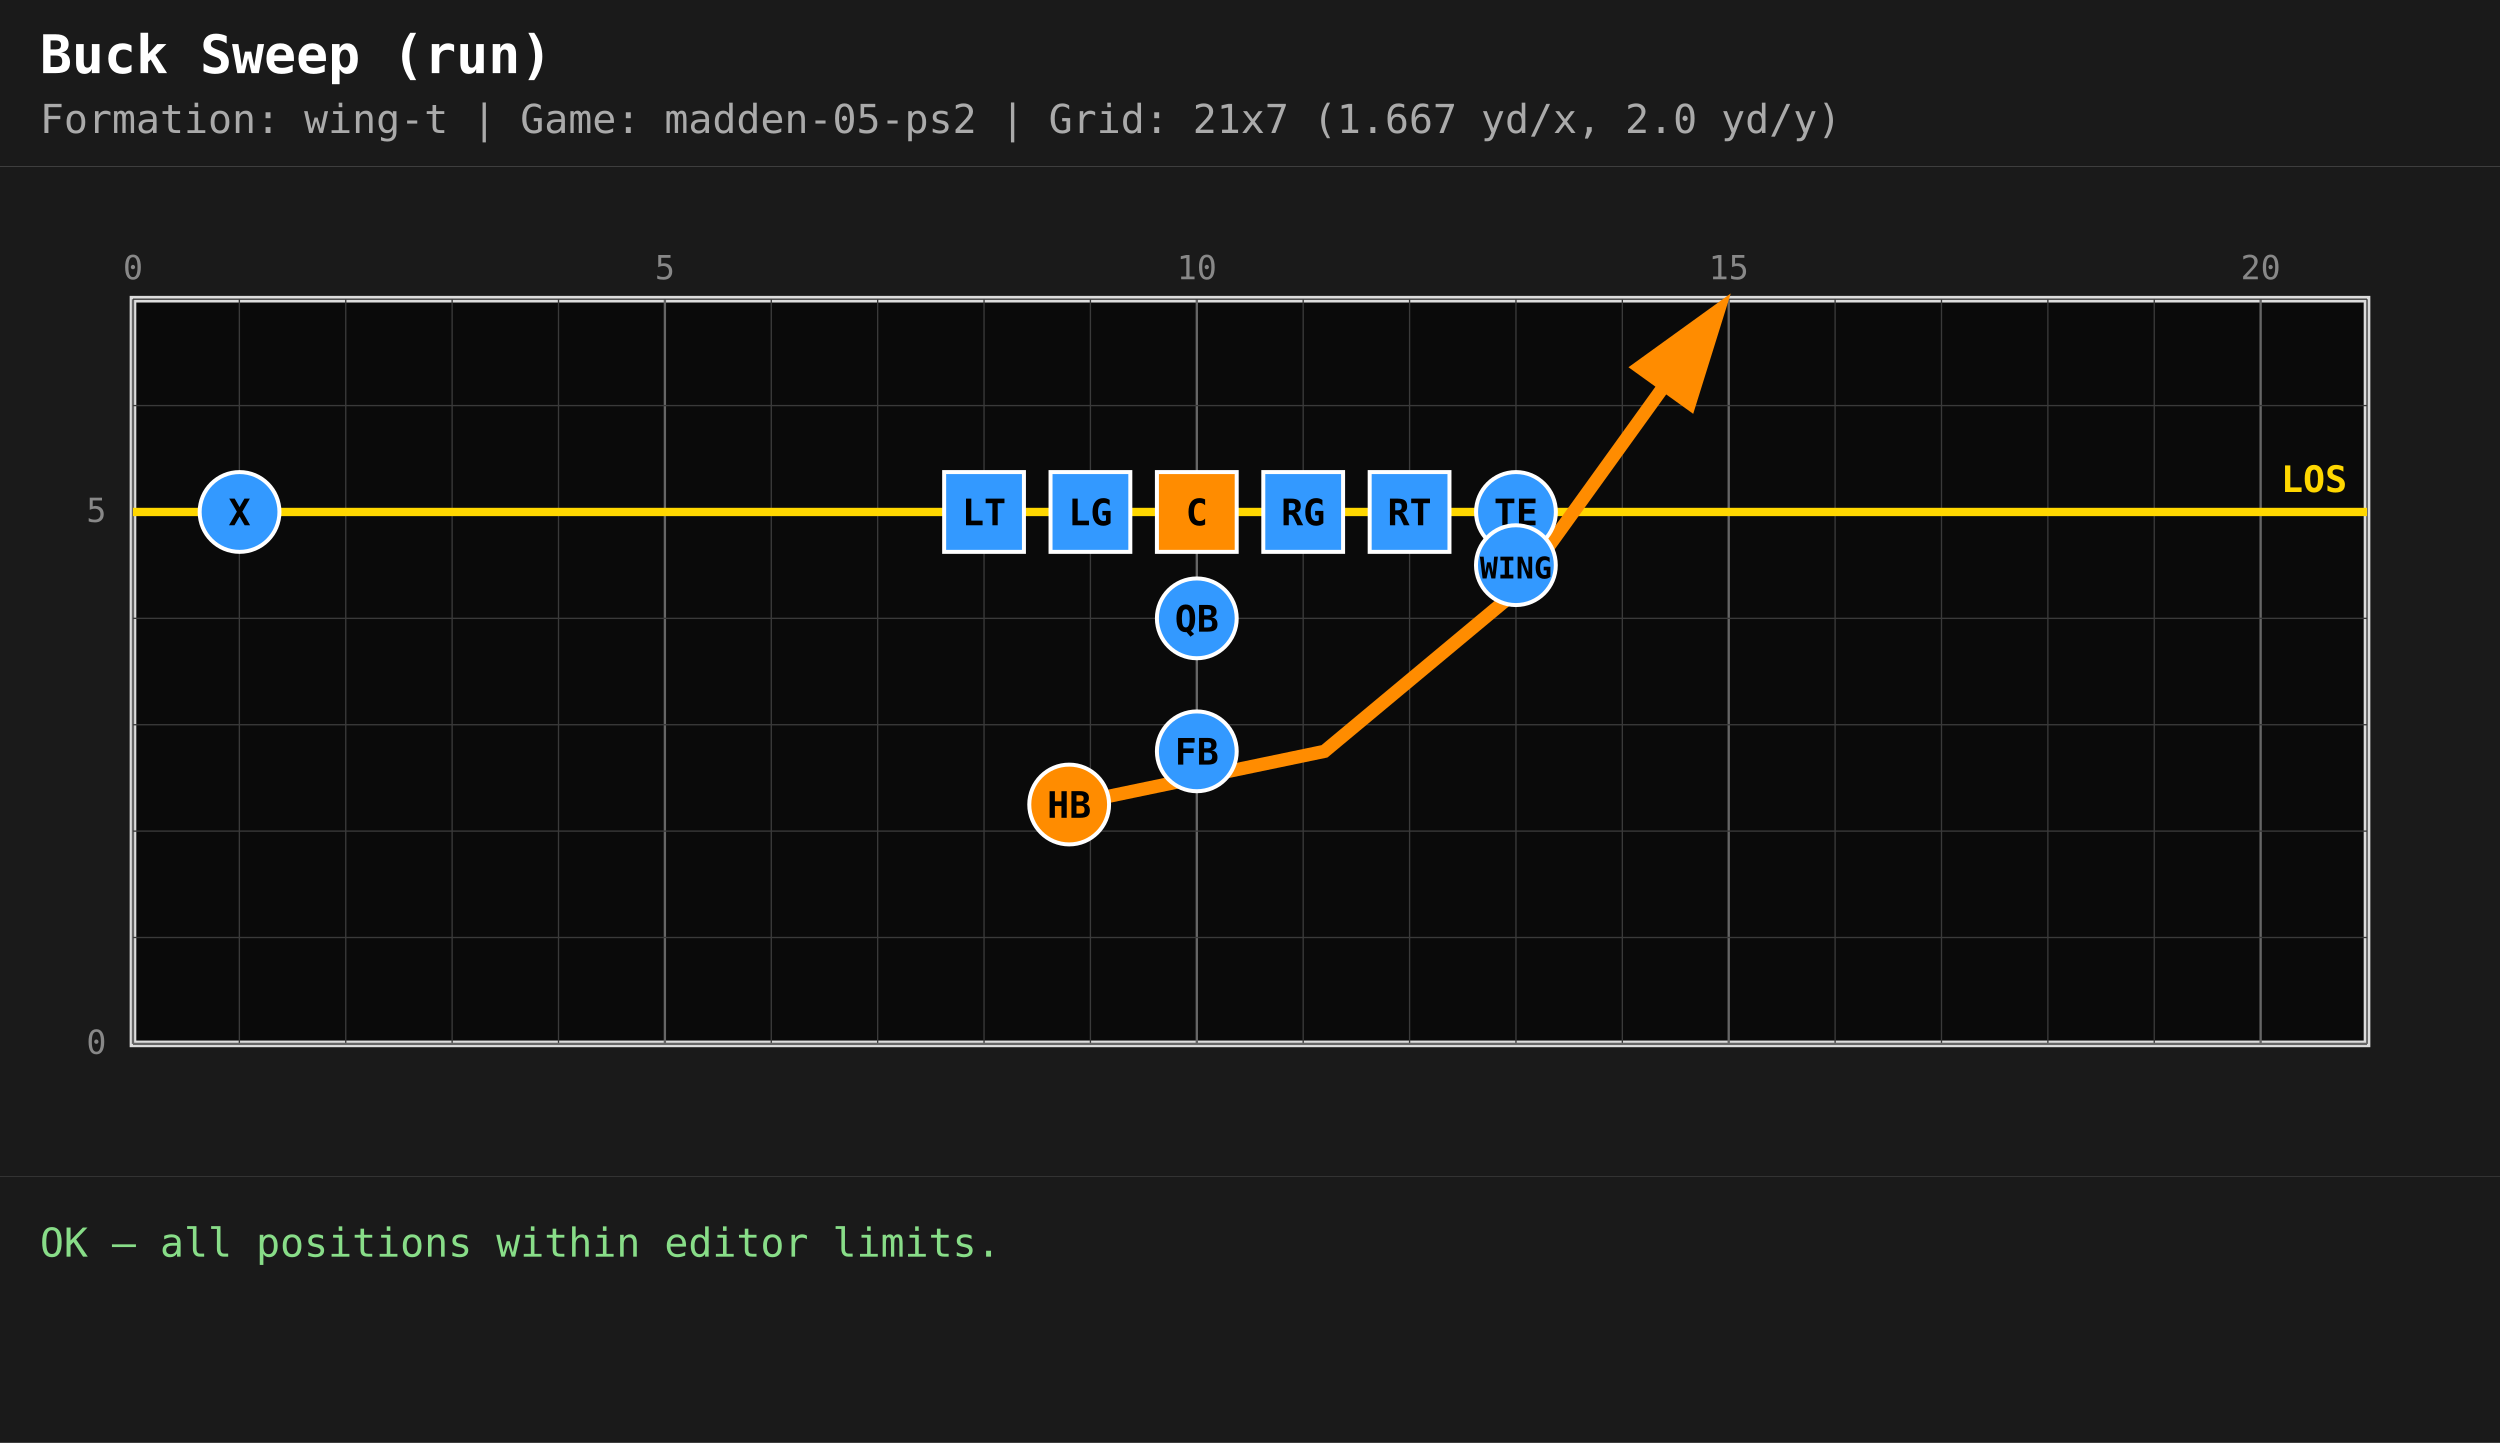
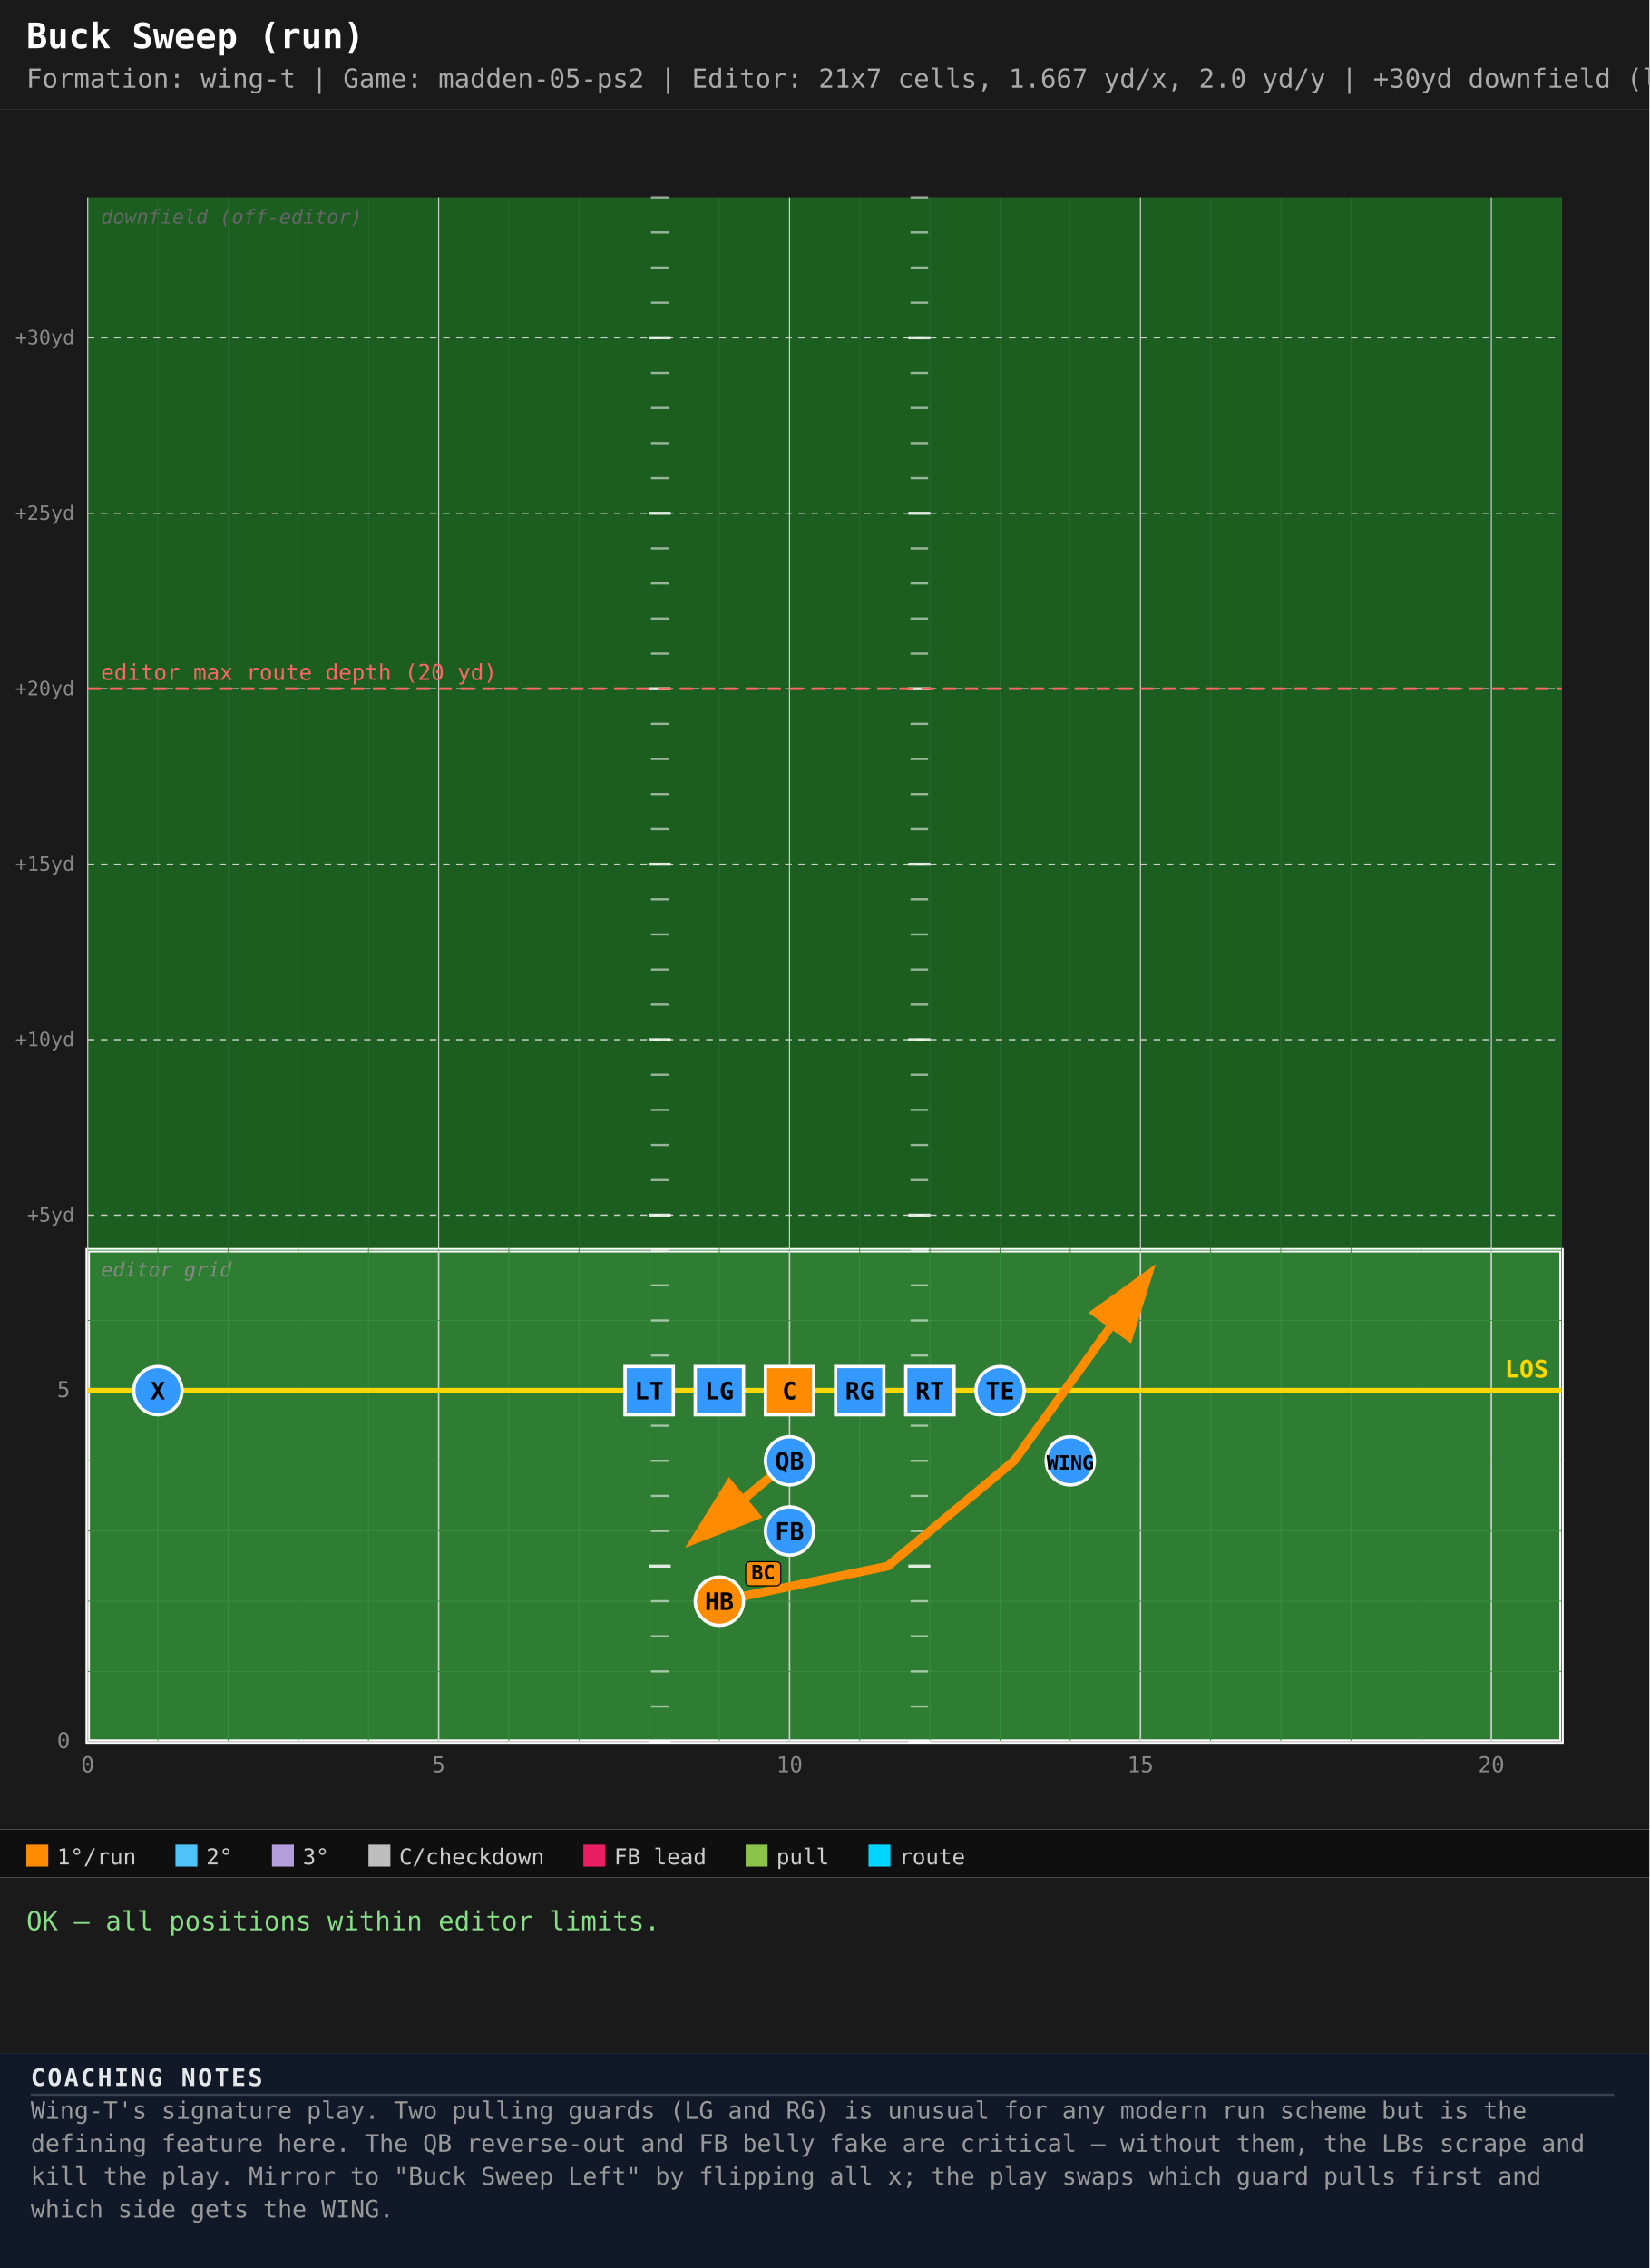
- <svg xmlns="http://www.w3.org/2000/svg" width="752" height="434" viewBox="0 0 752 434" font-family="monospace">
+ <svg xmlns="http://www.w3.org/2000/svg" width="752" height="1034" viewBox="0 0 752 1034" font-family="monospace">
  <defs>
    <marker id="arrow" markerWidth="10" markerHeight="10" refX="6" refY="3" orient="auto" markerUnits="strokeWidth">
      <path d="M0,0 L0,6 L9,3 z" fill="#00d4ff" />
    </marker>
-     <marker id="arrow-run" markerWidth="10" markerHeight="10" refX="6" refY="3" orient="auto" markerUnits="strokeWidth">
+     <marker id="arrow-primary" markerWidth="10" markerHeight="10" refX="6" refY="3" orient="auto" markerUnits="strokeWidth">
      <path d="M0,0 L0,6 L9,3 z" fill="#ff8c00" />
+     </marker>
+     <marker id="arrow-secondary" markerWidth="10" markerHeight="10" refX="6" refY="3" orient="auto" markerUnits="strokeWidth">
+       <path d="M0,0 L0,6 L9,3 z" fill="#4fc3f7" />
+     </marker>
+     <marker id="arrow-tertiary" markerWidth="10" markerHeight="10" refX="6" refY="3" orient="auto" markerUnits="strokeWidth">
+       <path d="M0,0 L0,6 L9,3 z" fill="#b39ddb" />
+     </marker>
+     <marker id="arrow-checkdown" markerWidth="10" markerHeight="10" refX="6" refY="3" orient="auto" markerUnits="strokeWidth">
+       <path d="M0,0 L0,6 L9,3 z" fill="#bdbdbd" />
    </marker>
    <marker id="arrow-fake" markerWidth="10" markerHeight="10" refX="6" refY="3" orient="auto" markerUnits="strokeWidth">
      <path d="M0,0 L0,6 L9,3 z" fill="#888" />
    </marker>
-     <marker id="arrow-lead" markerWidth="10" markerHeight="10" refX="6" refY="3" orient="auto" markerUnits="strokeWidth">
-       <path d="M0,0 L0,6 L9,3 z" fill="#ffeb3b" />
+     <marker id="arrow-fb" markerWidth="10" markerHeight="10" refX="6" refY="3" orient="auto" markerUnits="strokeWidth">
+       <path d="M0,0 L0,6 L9,3 z" fill="#e91e63" />
+     </marker>
+     <marker id="arrow-pull" markerWidth="10" markerHeight="10" refX="6" refY="3" orient="auto" markerUnits="strokeWidth">
+       <path d="M0,0 L0,6 L9,3 z" fill="#8bc34a" />
    </marker>
    <marker id="arrow-passblock" markerWidth="10" markerHeight="10" refX="6" refY="3" orient="auto" markerUnits="strokeWidth">
-       <path d="M0,0 L0,6 L9,3 z" fill="#aaaaaa" />
+       <path d="M0,0 L0,6 L9,3 z" fill="#90a4ae" />
+     </marker>
+     <marker id="arrow-rush" markerWidth="10" markerHeight="10" refX="6" refY="3" orient="auto" markerUnits="strokeWidth">
+       <path d="M0,0 L0,6 L9,3 z" fill="#ff5252" />
+     </marker>
+     <marker id="arrow-zone" markerWidth="10" markerHeight="10" refX="6" refY="3" orient="auto" markerUnits="strokeWidth">
+       <path d="M0,0 L0,6 L9,3 z" fill="#ff8a80" />
+     </marker>
+     <marker id="arrow-man" markerWidth="10" markerHeight="10" refX="6" refY="3" orient="auto" markerUnits="strokeWidth">
+       <path d="M0,0 L0,6 L9,3 z" fill="#f48fb1" />
    </marker>
  </defs>
  <rect x="0" y="0" width="752" height="50" fill="#1a1a1a" />
  <text x="12" y="22" font-size="16" fill="white" font-weight="bold">Buck Sweep (run)</text>
-   <text x="12" y="40" font-size="12" fill="#aaa">Formation: wing-t | Game: madden-05-ps2 | Grid: 21x7 (1.667 yd/x, 2.0 yd/y)</text>
+   <text x="12" y="40" font-size="12" fill="#aaa">Formation: wing-t | Game: madden-05-ps2 | Editor: 21x7 cells, 1.667 yd/x, 2.0 yd/y | +30yd downfield (long) | show: both</text>
  <g transform="translate(0,50)">
-     <rect x="0" y="0" width="752" height="304" fill="#1a1a1a" />
-     <rect x="40" y="40" width="672" height="224" fill="#0a0a0a" stroke="#dddddd" stroke-width="2" />
-     <line x1="40" y1="40" x2="40" y2="264" stroke="#666" stroke-width="0.7" />
-     <line x1="72" y1="40" x2="72" y2="264" stroke="#3a3a3a" stroke-width="0.4" />
-     <line x1="104" y1="40" x2="104" y2="264" stroke="#3a3a3a" stroke-width="0.4" />
-     <line x1="136" y1="40" x2="136" y2="264" stroke="#3a3a3a" stroke-width="0.4" />
-     <line x1="168" y1="40" x2="168" y2="264" stroke="#3a3a3a" stroke-width="0.4" />
-     <line x1="200" y1="40" x2="200" y2="264" stroke="#666" stroke-width="0.7" />
-     <line x1="232" y1="40" x2="232" y2="264" stroke="#3a3a3a" stroke-width="0.4" />
-     <line x1="264" y1="40" x2="264" y2="264" stroke="#3a3a3a" stroke-width="0.4" />
-     <line x1="296" y1="40" x2="296" y2="264" stroke="#3a3a3a" stroke-width="0.4" />
-     <line x1="328" y1="40" x2="328" y2="264" stroke="#3a3a3a" stroke-width="0.4" />
-     <line x1="360" y1="40" x2="360" y2="264" stroke="#666" stroke-width="0.7" />
-     <line x1="392" y1="40" x2="392" y2="264" stroke="#3a3a3a" stroke-width="0.4" />
-     <line x1="424" y1="40" x2="424" y2="264" stroke="#3a3a3a" stroke-width="0.4" />
-     <line x1="456" y1="40" x2="456" y2="264" stroke="#3a3a3a" stroke-width="0.4" />
-     <line x1="488" y1="40" x2="488" y2="264" stroke="#3a3a3a" stroke-width="0.4" />
-     <line x1="520" y1="40" x2="520" y2="264" stroke="#666" stroke-width="0.7" />
-     <line x1="552" y1="40" x2="552" y2="264" stroke="#3a3a3a" stroke-width="0.4" />
-     <line x1="584" y1="40" x2="584" y2="264" stroke="#3a3a3a" stroke-width="0.4" />
-     <line x1="616" y1="40" x2="616" y2="264" stroke="#3a3a3a" stroke-width="0.4" />
-     <line x1="648" y1="40" x2="648" y2="264" stroke="#3a3a3a" stroke-width="0.4" />
-     <line x1="680" y1="40" x2="680" y2="264" stroke="#666" stroke-width="0.7" />
-     <line x1="712" y1="40" x2="712" y2="264" stroke="#3a3a3a" stroke-width="0.4" />
-     <line x1="40" y1="264" x2="712" y2="264" stroke="#666" stroke-width="0.7" />
-     <line x1="40" y1="232" x2="712" y2="232" stroke="#3a3a3a" stroke-width="0.4" />
-     <line x1="40" y1="200" x2="712" y2="200" stroke="#3a3a3a" stroke-width="0.4" />
-     <line x1="40" y1="168" x2="712" y2="168" stroke="#3a3a3a" stroke-width="0.4" />
-     <line x1="40" y1="136" x2="712" y2="136" stroke="#3a3a3a" stroke-width="0.4" />
-     <line x1="40" y1="104" x2="712" y2="104" stroke="#666" stroke-width="0.7" />
-     <line x1="40" y1="72" x2="712" y2="72" stroke="#3a3a3a" stroke-width="0.4" />
-     <line x1="40" y1="40" x2="712" y2="40" stroke="#3a3a3a" stroke-width="0.4" />
-     <text x="40" y="34" text-anchor="middle" font-size="10" fill="#888">0</text>
-     <text x="200" y="34" text-anchor="middle" font-size="10" fill="#888">5</text>
-     <text x="360" y="34" text-anchor="middle" font-size="10" fill="#888">10</text>
-     <text x="520" y="34" text-anchor="middle" font-size="10" fill="#888">15</text>
-     <text x="680" y="34" text-anchor="middle" font-size="10" fill="#888">20</text>
-     <text x="32" y="267" text-anchor="end" font-size="10" fill="#888">0</text>
-     <text x="32" y="107" text-anchor="end" font-size="10" fill="#888">5</text>
-     <line x1="40" y1="104" x2="712" y2="104" stroke="#ffd700" stroke-width="2.5" />
-     <text x="706" y="98" text-anchor="end" font-size="11" fill="#ffd700" font-weight="bold">LOS</text>
-     <polyline points="321.6,192.0 398.4,176.0 456.0,128.0 513.6,48.0" fill="none" stroke="#ff8c00" stroke-width="4.0" marker-end="url(#arrow-run)" />
-     <rect x="284.0" y="92.0" width="24" height="24" fill="#3399ff" stroke="white" stroke-width="1.2" />
-     <text x="296" y="108.0" text-anchor="middle" font-size="11" fill="black" font-weight="bold">LT</text>
-     <rect x="316.0" y="92.0" width="24" height="24" fill="#3399ff" stroke="white" stroke-width="1.2" />
-     <text x="328" y="108.0" text-anchor="middle" font-size="11" fill="black" font-weight="bold">LG</text>
-     <rect x="348.0" y="92.0" width="24" height="24" fill="#ff8c00" stroke="white" stroke-width="1.2" />
-     <text x="360" y="108.0" text-anchor="middle" font-size="11" fill="black" font-weight="bold">C</text>
-     <rect x="380.0" y="92.0" width="24" height="24" fill="#3399ff" stroke="white" stroke-width="1.2" />
-     <text x="392" y="108.0" text-anchor="middle" font-size="11" fill="black" font-weight="bold">RG</text>
-     <rect x="412.0" y="92.0" width="24" height="24" fill="#3399ff" stroke="white" stroke-width="1.2" />
-     <text x="424" y="108.0" text-anchor="middle" font-size="11" fill="black" font-weight="bold">RT</text>
-     <circle cx="456" cy="104.0" r="12.0" fill="#3399ff" stroke="white" stroke-width="1.2" />
-     <text x="456" y="108.0" text-anchor="middle" font-size="11" fill="black" font-weight="bold">TE</text>
-     <circle cx="72.058" cy="104.0" r="12.0" fill="#3399ff" stroke="white" stroke-width="1.2" />
-     <text x="72.058" y="108.0" text-anchor="middle" font-size="11" fill="black" font-weight="bold">X</text>
-     <circle cx="455.981" cy="120.0" r="12.0" fill="#3399ff" stroke="white" stroke-width="1.2" />
-     <text x="455.981" y="124.0" text-anchor="middle" font-size="9" fill="black" font-weight="bold">WING</text>
-     <circle cx="360.0" cy="136.0" r="12.0" fill="#3399ff" stroke="white" stroke-width="1.2" />
-     <text x="360.0" y="140.0" text-anchor="middle" font-size="11" fill="black" font-weight="bold">QB</text>
-     <circle cx="360.0" cy="176.0" r="12.0" fill="#3399ff" stroke="white" stroke-width="1.2" />
-     <text x="360.0" y="180.0" text-anchor="middle" font-size="11" fill="black" font-weight="bold">FB</text>
-     <circle cx="321.608" cy="192.0" r="12.0" fill="#ff8c00" stroke="white" stroke-width="1.2" />
-     <text x="321.608" y="196.0" text-anchor="middle" font-size="11" fill="black" font-weight="bold">HB</text>
+     <rect x="0" y="0" width="752" height="784" fill="#1a1a1a" />
+     <rect x="40" y="40" width="672" height="480" fill="#1b5e20" />
+     <text x="46" y="52" font-size="9" fill="#666" font-style="italic">downfield (off-editor)</text>
+     <rect x="40" y="520" width="672" height="224" fill="#2e7d32" stroke="#ffffff" stroke-width="2" />
+     <text x="46" y="532" font-size="9" fill="#888" font-style="italic">editor grid</text>
+     <line x1="40" y1="40" x2="40" y2="520" stroke="#cccccc" stroke-width="0.5" />
+     <line x1="40" y1="520" x2="40" y2="744" stroke="#cccccc" stroke-width="0.7" />
+     <line x1="72" y1="40" x2="72" y2="520" stroke="#2e6b34" stroke-width="0.3" />
+     <line x1="72" y1="520" x2="72" y2="744" stroke="#388e3c" stroke-width="0.4" />
+     <line x1="104" y1="40" x2="104" y2="520" stroke="#2e6b34" stroke-width="0.3" />
+     <line x1="104" y1="520" x2="104" y2="744" stroke="#388e3c" stroke-width="0.4" />
+     <line x1="136" y1="40" x2="136" y2="520" stroke="#2e6b34" stroke-width="0.3" />
+     <line x1="136" y1="520" x2="136" y2="744" stroke="#388e3c" stroke-width="0.4" />
+     <line x1="168" y1="40" x2="168" y2="520" stroke="#2e6b34" stroke-width="0.3" />
+     <line x1="168" y1="520" x2="168" y2="744" stroke="#388e3c" stroke-width="0.4" />
+     <line x1="200" y1="40" x2="200" y2="520" stroke="#cccccc" stroke-width="0.5" />
+     <line x1="200" y1="520" x2="200" y2="744" stroke="#cccccc" stroke-width="0.7" />
+     <line x1="232" y1="40" x2="232" y2="520" stroke="#2e6b34" stroke-width="0.3" />
+     <line x1="232" y1="520" x2="232" y2="744" stroke="#388e3c" stroke-width="0.4" />
+     <line x1="264" y1="40" x2="264" y2="520" stroke="#2e6b34" stroke-width="0.3" />
+     <line x1="264" y1="520" x2="264" y2="744" stroke="#388e3c" stroke-width="0.4" />
+     <line x1="296" y1="40" x2="296" y2="520" stroke="#2e6b34" stroke-width="0.3" />
+     <line x1="296" y1="520" x2="296" y2="744" stroke="#388e3c" stroke-width="0.4" />
+     <line x1="328" y1="40" x2="328" y2="520" stroke="#2e6b34" stroke-width="0.3" />
+     <line x1="328" y1="520" x2="328" y2="744" stroke="#388e3c" stroke-width="0.4" />
+     <line x1="360" y1="40" x2="360" y2="520" stroke="#cccccc" stroke-width="0.5" />
+     <line x1="360" y1="520" x2="360" y2="744" stroke="#cccccc" stroke-width="0.7" />
+     <line x1="392" y1="40" x2="392" y2="520" stroke="#2e6b34" stroke-width="0.3" />
+     <line x1="392" y1="520" x2="392" y2="744" stroke="#388e3c" stroke-width="0.4" />
+     <line x1="424" y1="40" x2="424" y2="520" stroke="#2e6b34" stroke-width="0.3" />
+     <line x1="424" y1="520" x2="424" y2="744" stroke="#388e3c" stroke-width="0.4" />
+     <line x1="456" y1="40" x2="456" y2="520" stroke="#2e6b34" stroke-width="0.3" />
+     <line x1="456" y1="520" x2="456" y2="744" stroke="#388e3c" stroke-width="0.4" />
+     <line x1="488" y1="40" x2="488" y2="520" stroke="#2e6b34" stroke-width="0.3" />
+     <line x1="488" y1="520" x2="488" y2="744" stroke="#388e3c" stroke-width="0.4" />
+     <line x1="520" y1="40" x2="520" y2="520" stroke="#cccccc" stroke-width="0.5" />
+     <line x1="520" y1="520" x2="520" y2="744" stroke="#cccccc" stroke-width="0.7" />
+     <line x1="552" y1="40" x2="552" y2="520" stroke="#2e6b34" stroke-width="0.3" />
+     <line x1="552" y1="520" x2="552" y2="744" stroke="#388e3c" stroke-width="0.4" />
+     <line x1="584" y1="40" x2="584" y2="520" stroke="#2e6b34" stroke-width="0.3" />
+     <line x1="584" y1="520" x2="584" y2="744" stroke="#388e3c" stroke-width="0.4" />
+     <line x1="616" y1="40" x2="616" y2="520" stroke="#2e6b34" stroke-width="0.3" />
+     <line x1="616" y1="520" x2="616" y2="744" stroke="#388e3c" stroke-width="0.4" />
+     <line x1="648" y1="40" x2="648" y2="520" stroke="#2e6b34" stroke-width="0.3" />
+     <line x1="648" y1="520" x2="648" y2="744" stroke="#388e3c" stroke-width="0.4" />
+     <line x1="680" y1="40" x2="680" y2="520" stroke="#cccccc" stroke-width="0.5" />
+     <line x1="680" y1="520" x2="680" y2="744" stroke="#cccccc" stroke-width="0.7" />
+     <line x1="712" y1="40" x2="712" y2="520" stroke="#2e6b34" stroke-width="0.3" />
+     <line x1="712" y1="520" x2="712" y2="744" stroke="#388e3c" stroke-width="0.4" />
+     <line x1="40" y1="504.0" x2="712" y2="504.0" stroke="#cfcfcf" stroke-width="0.6" stroke-dasharray="3,3" />
+     <text x="34" y="507.0" text-anchor="end" font-size="9" fill="#888">+5yd</text>
+     <line x1="40" y1="424.0" x2="712" y2="424.0" stroke="#cfcfcf" stroke-width="0.6" stroke-dasharray="3,3" />
+     <text x="34" y="427.0" text-anchor="end" font-size="9" fill="#888">+10yd</text>
+     <line x1="40" y1="344.0" x2="712" y2="344.0" stroke="#cfcfcf" stroke-width="0.6" stroke-dasharray="3,3" />
+     <text x="34" y="347.0" text-anchor="end" font-size="9" fill="#888">+15yd</text>
+     <line x1="40" y1="264.0" x2="712" y2="264.0" stroke="#cfcfcf" stroke-width="0.6" stroke-dasharray="3,3" />
+     <text x="34" y="267.0" text-anchor="end" font-size="9" fill="#888">+20yd</text>
+     <line x1="40" y1="184.0" x2="712" y2="184.0" stroke="#cfcfcf" stroke-width="0.6" stroke-dasharray="3,3" />
+     <text x="34" y="187.0" text-anchor="end" font-size="9" fill="#888">+25yd</text>
+     <line x1="40" y1="104.0" x2="712" y2="104.0" stroke="#cfcfcf" stroke-width="0.6" stroke-dasharray="3,3" />
+     <text x="34" y="107.0" text-anchor="end" font-size="9" fill="#888">+30yd</text>
+     <line x1="40" y1="744" x2="712" y2="744" stroke="#cccccc" stroke-width="0.7" />
+     <line x1="40" y1="712" x2="712" y2="712" stroke="#388e3c" stroke-width="0.4" />
+     <line x1="40" y1="680" x2="712" y2="680" stroke="#388e3c" stroke-width="0.4" />
+     <line x1="40" y1="648" x2="712" y2="648" stroke="#388e3c" stroke-width="0.4" />
+     <line x1="40" y1="616" x2="712" y2="616" stroke="#388e3c" stroke-width="0.4" />
+     <line x1="40" y1="584" x2="712" y2="584" stroke="#cccccc" stroke-width="0.7" />
+     <line x1="40" y1="552" x2="712" y2="552" stroke="#388e3c" stroke-width="0.4" />
+     <line x1="40" y1="520" x2="712" y2="520" stroke="#388e3c" stroke-width="0.4" />
+     <text x="40" y="758" text-anchor="middle" font-size="10" fill="#888">0</text>
+     <text x="200" y="758" text-anchor="middle" font-size="10" fill="#888">5</text>
+     <text x="360" y="758" text-anchor="middle" font-size="10" fill="#888">10</text>
+     <text x="520" y="758" text-anchor="middle" font-size="10" fill="#888">15</text>
+     <text x="680" y="758" text-anchor="middle" font-size="10" fill="#888">20</text>
+     <text x="32" y="747" text-anchor="end" font-size="10" fill="#888">0</text>
+     <text x="32" y="587" text-anchor="end" font-size="10" fill="#888">5</text>
+     <line x1="295.818" y1="744.0" x2="305.818" y2="744.0" stroke="#ffffff" stroke-width="1.4" stroke-opacity="0.85" />
+     <line x1="296.818" y1="728.0" x2="304.818" y2="728.0" stroke="#ffffff" stroke-width="1.0" stroke-opacity="0.55" />
+     <line x1="296.818" y1="712.0" x2="304.818" y2="712.0" stroke="#ffffff" stroke-width="1.0" stroke-opacity="0.55" />
+     <line x1="296.818" y1="696.0" x2="304.818" y2="696.0" stroke="#ffffff" stroke-width="1.0" stroke-opacity="0.55" />
+     <line x1="296.818" y1="680.0" x2="304.818" y2="680.0" stroke="#ffffff" stroke-width="1.0" stroke-opacity="0.55" />
+     <line x1="295.818" y1="664.0" x2="305.818" y2="664.0" stroke="#ffffff" stroke-width="1.4" stroke-opacity="0.85" />
+     <line x1="296.818" y1="648.0" x2="304.818" y2="648.0" stroke="#ffffff" stroke-width="1.0" stroke-opacity="0.55" />
+     <line x1="296.818" y1="632.0" x2="304.818" y2="632.0" stroke="#ffffff" stroke-width="1.0" stroke-opacity="0.55" />
+     <line x1="296.818" y1="616.0" x2="304.818" y2="616.0" stroke="#ffffff" stroke-width="1.0" stroke-opacity="0.55" />
+     <line x1="296.818" y1="600.0" x2="304.818" y2="600.0" stroke="#ffffff" stroke-width="1.0" stroke-opacity="0.55" />
+     <line x1="295.818" y1="584.0" x2="305.818" y2="584.0" stroke="#ffffff" stroke-width="1.4" stroke-opacity="0.85" />
+     <line x1="296.818" y1="568.0" x2="304.818" y2="568.0" stroke="#ffffff" stroke-width="1.0" stroke-opacity="0.55" />
+     <line x1="296.818" y1="552.0" x2="304.818" y2="552.0" stroke="#ffffff" stroke-width="1.0" stroke-opacity="0.55" />
+     <line x1="296.818" y1="536.0" x2="304.818" y2="536.0" stroke="#ffffff" stroke-width="1.0" stroke-opacity="0.55" />
+     <line x1="296.818" y1="520.0" x2="304.818" y2="520.0" stroke="#ffffff" stroke-width="1.0" stroke-opacity="0.55" />
+     <line x1="295.818" y1="504.0" x2="305.818" y2="504.0" stroke="#ffffff" stroke-width="1.4" stroke-opacity="0.85" />
+     <line x1="296.818" y1="488.0" x2="304.818" y2="488.0" stroke="#ffffff" stroke-width="1.0" stroke-opacity="0.55" />
+     <line x1="296.818" y1="472.0" x2="304.818" y2="472.0" stroke="#ffffff" stroke-width="1.0" stroke-opacity="0.55" />
+     <line x1="296.818" y1="456.0" x2="304.818" y2="456.0" stroke="#ffffff" stroke-width="1.0" stroke-opacity="0.55" />
+     <line x1="296.818" y1="440.0" x2="304.818" y2="440.0" stroke="#ffffff" stroke-width="1.0" stroke-opacity="0.55" />
+     <line x1="295.818" y1="424.0" x2="305.818" y2="424.0" stroke="#ffffff" stroke-width="1.4" stroke-opacity="0.85" />
+     <line x1="296.818" y1="408.0" x2="304.818" y2="408.0" stroke="#ffffff" stroke-width="1.0" stroke-opacity="0.55" />
+     <line x1="296.818" y1="392.0" x2="304.818" y2="392.0" stroke="#ffffff" stroke-width="1.0" stroke-opacity="0.55" />
+     <line x1="296.818" y1="376.0" x2="304.818" y2="376.0" stroke="#ffffff" stroke-width="1.0" stroke-opacity="0.55" />
+     <line x1="296.818" y1="360.0" x2="304.818" y2="360.0" stroke="#ffffff" stroke-width="1.0" stroke-opacity="0.55" />
+     <line x1="295.818" y1="344.0" x2="305.818" y2="344.0" stroke="#ffffff" stroke-width="1.4" stroke-opacity="0.85" />
+     <line x1="296.818" y1="328.0" x2="304.818" y2="328.0" stroke="#ffffff" stroke-width="1.0" stroke-opacity="0.55" />
+     <line x1="296.818" y1="312.0" x2="304.818" y2="312.0" stroke="#ffffff" stroke-width="1.0" stroke-opacity="0.55" />
+     <line x1="296.818" y1="296.0" x2="304.818" y2="296.0" stroke="#ffffff" stroke-width="1.0" stroke-opacity="0.55" />
+     <line x1="296.818" y1="280.0" x2="304.818" y2="280.0" stroke="#ffffff" stroke-width="1.0" stroke-opacity="0.55" />
+     <line x1="295.818" y1="264.0" x2="305.818" y2="264.0" stroke="#ffffff" stroke-width="1.4" stroke-opacity="0.85" />
+     <line x1="296.818" y1="248.0" x2="304.818" y2="248.0" stroke="#ffffff" stroke-width="1.0" stroke-opacity="0.55" />
+     <line x1="296.818" y1="232.0" x2="304.818" y2="232.0" stroke="#ffffff" stroke-width="1.0" stroke-opacity="0.55" />
+     <line x1="296.818" y1="216.0" x2="304.818" y2="216.0" stroke="#ffffff" stroke-width="1.0" stroke-opacity="0.55" />
+     <line x1="296.818" y1="200.0" x2="304.818" y2="200.0" stroke="#ffffff" stroke-width="1.0" stroke-opacity="0.55" />
+     <line x1="295.818" y1="184.0" x2="305.818" y2="184.0" stroke="#ffffff" stroke-width="1.4" stroke-opacity="0.85" />
+     <line x1="296.818" y1="168.0" x2="304.818" y2="168.0" stroke="#ffffff" stroke-width="1.0" stroke-opacity="0.55" />
+     <line x1="296.818" y1="152.0" x2="304.818" y2="152.0" stroke="#ffffff" stroke-width="1.0" stroke-opacity="0.55" />
+     <line x1="296.818" y1="136.0" x2="304.818" y2="136.0" stroke="#ffffff" stroke-width="1.0" stroke-opacity="0.55" />
+     <line x1="296.818" y1="120.0" x2="304.818" y2="120.0" stroke="#ffffff" stroke-width="1.0" stroke-opacity="0.55" />
+     <line x1="295.818" y1="104.0" x2="305.818" y2="104.0" stroke="#ffffff" stroke-width="1.4" stroke-opacity="0.85" />
+     <line x1="296.818" y1="88.0" x2="304.818" y2="88.0" stroke="#ffffff" stroke-width="1.0" stroke-opacity="0.55" />
+     <line x1="296.818" y1="72.0" x2="304.818" y2="72.0" stroke="#ffffff" stroke-width="1.0" stroke-opacity="0.55" />
+     <line x1="296.818" y1="56.0" x2="304.818" y2="56.0" stroke="#ffffff" stroke-width="1.0" stroke-opacity="0.55" />
+     <line x1="296.818" y1="40.0" x2="304.818" y2="40.0" stroke="#ffffff" stroke-width="1.0" stroke-opacity="0.55" />
+     <line x1="414.182" y1="744.0" x2="424.182" y2="744.0" stroke="#ffffff" stroke-width="1.4" stroke-opacity="0.85" />
+     <line x1="415.182" y1="728.0" x2="423.182" y2="728.0" stroke="#ffffff" stroke-width="1.0" stroke-opacity="0.55" />
+     <line x1="415.182" y1="712.0" x2="423.182" y2="712.0" stroke="#ffffff" stroke-width="1.0" stroke-opacity="0.55" />
+     <line x1="415.182" y1="696.0" x2="423.182" y2="696.0" stroke="#ffffff" stroke-width="1.0" stroke-opacity="0.55" />
+     <line x1="415.182" y1="680.0" x2="423.182" y2="680.0" stroke="#ffffff" stroke-width="1.0" stroke-opacity="0.55" />
+     <line x1="414.182" y1="664.0" x2="424.182" y2="664.0" stroke="#ffffff" stroke-width="1.4" stroke-opacity="0.85" />
+     <line x1="415.182" y1="648.0" x2="423.182" y2="648.0" stroke="#ffffff" stroke-width="1.0" stroke-opacity="0.55" />
+     <line x1="415.182" y1="632.0" x2="423.182" y2="632.0" stroke="#ffffff" stroke-width="1.0" stroke-opacity="0.55" />
+     <line x1="415.182" y1="616.0" x2="423.182" y2="616.0" stroke="#ffffff" stroke-width="1.0" stroke-opacity="0.55" />
+     <line x1="415.182" y1="600.0" x2="423.182" y2="600.0" stroke="#ffffff" stroke-width="1.0" stroke-opacity="0.55" />
+     <line x1="414.182" y1="584.0" x2="424.182" y2="584.0" stroke="#ffffff" stroke-width="1.4" stroke-opacity="0.85" />
+     <line x1="415.182" y1="568.0" x2="423.182" y2="568.0" stroke="#ffffff" stroke-width="1.0" stroke-opacity="0.55" />
+     <line x1="415.182" y1="552.0" x2="423.182" y2="552.0" stroke="#ffffff" stroke-width="1.0" stroke-opacity="0.55" />
+     <line x1="415.182" y1="536.0" x2="423.182" y2="536.0" stroke="#ffffff" stroke-width="1.0" stroke-opacity="0.55" />
+     <line x1="415.182" y1="520.0" x2="423.182" y2="520.0" stroke="#ffffff" stroke-width="1.0" stroke-opacity="0.55" />
+     <line x1="414.182" y1="504.0" x2="424.182" y2="504.0" stroke="#ffffff" stroke-width="1.4" stroke-opacity="0.85" />
+     <line x1="415.182" y1="488.0" x2="423.182" y2="488.0" stroke="#ffffff" stroke-width="1.0" stroke-opacity="0.55" />
+     <line x1="415.182" y1="472.0" x2="423.182" y2="472.0" stroke="#ffffff" stroke-width="1.0" stroke-opacity="0.55" />
+     <line x1="415.182" y1="456.0" x2="423.182" y2="456.0" stroke="#ffffff" stroke-width="1.0" stroke-opacity="0.55" />
+     <line x1="415.182" y1="440.0" x2="423.182" y2="440.0" stroke="#ffffff" stroke-width="1.0" stroke-opacity="0.55" />
+     <line x1="414.182" y1="424.0" x2="424.182" y2="424.0" stroke="#ffffff" stroke-width="1.4" stroke-opacity="0.85" />
+     <line x1="415.182" y1="408.0" x2="423.182" y2="408.0" stroke="#ffffff" stroke-width="1.0" stroke-opacity="0.55" />
+     <line x1="415.182" y1="392.0" x2="423.182" y2="392.0" stroke="#ffffff" stroke-width="1.0" stroke-opacity="0.55" />
+     <line x1="415.182" y1="376.0" x2="423.182" y2="376.0" stroke="#ffffff" stroke-width="1.0" stroke-opacity="0.55" />
+     <line x1="415.182" y1="360.0" x2="423.182" y2="360.0" stroke="#ffffff" stroke-width="1.0" stroke-opacity="0.55" />
+     <line x1="414.182" y1="344.0" x2="424.182" y2="344.0" stroke="#ffffff" stroke-width="1.4" stroke-opacity="0.85" />
+     <line x1="415.182" y1="328.0" x2="423.182" y2="328.0" stroke="#ffffff" stroke-width="1.0" stroke-opacity="0.55" />
+     <line x1="415.182" y1="312.0" x2="423.182" y2="312.0" stroke="#ffffff" stroke-width="1.0" stroke-opacity="0.55" />
+     <line x1="415.182" y1="296.0" x2="423.182" y2="296.0" stroke="#ffffff" stroke-width="1.0" stroke-opacity="0.55" />
+     <line x1="415.182" y1="280.0" x2="423.182" y2="280.0" stroke="#ffffff" stroke-width="1.0" stroke-opacity="0.55" />
+     <line x1="414.182" y1="264.0" x2="424.182" y2="264.0" stroke="#ffffff" stroke-width="1.4" stroke-opacity="0.85" />
+     <line x1="415.182" y1="248.0" x2="423.182" y2="248.0" stroke="#ffffff" stroke-width="1.0" stroke-opacity="0.55" />
+     <line x1="415.182" y1="232.0" x2="423.182" y2="232.0" stroke="#ffffff" stroke-width="1.0" stroke-opacity="0.55" />
+     <line x1="415.182" y1="216.0" x2="423.182" y2="216.0" stroke="#ffffff" stroke-width="1.0" stroke-opacity="0.55" />
+     <line x1="415.182" y1="200.0" x2="423.182" y2="200.0" stroke="#ffffff" stroke-width="1.0" stroke-opacity="0.55" />
+     <line x1="414.182" y1="184.0" x2="424.182" y2="184.0" stroke="#ffffff" stroke-width="1.4" stroke-opacity="0.85" />
+     <line x1="415.182" y1="168.0" x2="423.182" y2="168.0" stroke="#ffffff" stroke-width="1.0" stroke-opacity="0.55" />
+     <line x1="415.182" y1="152.0" x2="423.182" y2="152.0" stroke="#ffffff" stroke-width="1.0" stroke-opacity="0.55" />
+     <line x1="415.182" y1="136.0" x2="423.182" y2="136.0" stroke="#ffffff" stroke-width="1.0" stroke-opacity="0.55" />
+     <line x1="415.182" y1="120.0" x2="423.182" y2="120.0" stroke="#ffffff" stroke-width="1.0" stroke-opacity="0.55" />
+     <line x1="414.182" y1="104.0" x2="424.182" y2="104.0" stroke="#ffffff" stroke-width="1.4" stroke-opacity="0.85" />
+     <line x1="415.182" y1="88.0" x2="423.182" y2="88.0" stroke="#ffffff" stroke-width="1.0" stroke-opacity="0.55" />
+     <line x1="415.182" y1="72.0" x2="423.182" y2="72.0" stroke="#ffffff" stroke-width="1.0" stroke-opacity="0.55" />
+     <line x1="415.182" y1="56.0" x2="423.182" y2="56.0" stroke="#ffffff" stroke-width="1.0" stroke-opacity="0.55" />
+     <line x1="415.182" y1="40.0" x2="423.182" y2="40.0" stroke="#ffffff" stroke-width="1.0" stroke-opacity="0.55" />
+     <line x1="40" y1="584" x2="712" y2="584" stroke="#ffd700" stroke-width="2.5" />
+     <text x="706" y="578" text-anchor="end" font-size="11" fill="#ffd700" font-weight="bold">LOS</text>
+     <line x1="40" y1="264.0" x2="712" y2="264.0" stroke="#ff6666" stroke-width="1.2" stroke-dasharray="6,4" />
+     <text x="46" y="260.0" font-size="10" fill="#ff6666">editor max route depth (20 yd)</text>
+     <polyline points="360.0,616.0 340.8,632.0 321.6,648.0" fill="none" stroke="#ff8c00" stroke-width="4.0" marker-end="url(#arrow-primary)" />
+     <polyline points="328.0,680.0 404.8,664.0 462.4,616.0 520.0,536.0" fill="none" stroke="#ff8c00" stroke-width="4.0" marker-end="url(#arrow-primary)" />
+     <rect x="285.0" y="573.0" width="22" height="22" fill="#3399ff" stroke="white" stroke-width="1.5" />
+     <text x="296" y="588" text-anchor="middle" font-size="11" fill="black" font-weight="bold">LT</text>
+     <rect x="317.0" y="573.0" width="22" height="22" fill="#3399ff" stroke="white" stroke-width="1.5" />
+     <text x="328" y="588" text-anchor="middle" font-size="11" fill="black" font-weight="bold">LG</text>
+     <rect x="349.0" y="573.0" width="22" height="22" fill="#ff8c00" stroke="white" stroke-width="1.5" />
+     <text x="360" y="588" text-anchor="middle" font-size="11" fill="black" font-weight="bold">C</text>
+     <rect x="381.0" y="573.0" width="22" height="22" fill="#3399ff" stroke="white" stroke-width="1.5" />
+     <text x="392" y="588" text-anchor="middle" font-size="11" fill="black" font-weight="bold">RG</text>
+     <rect x="413.0" y="573.0" width="22" height="22" fill="#3399ff" stroke="white" stroke-width="1.5" />
+     <text x="424" y="588" text-anchor="middle" font-size="11" fill="black" font-weight="bold">RT</text>
+     <circle cx="456" cy="584" r="11.0" fill="#3399ff" stroke="white" stroke-width="1.5" />
+     <text x="456" y="588" text-anchor="middle" font-size="11" fill="black" font-weight="bold">TE</text>
+     <circle cx="72" cy="584" r="11.0" fill="#3399ff" stroke="white" stroke-width="1.5" />
+     <text x="72" y="588" text-anchor="middle" font-size="11" fill="black" font-weight="bold">X</text>
+     <circle cx="488" cy="616" r="11.0" fill="#3399ff" stroke="white" stroke-width="1.5" />
+     <text x="488" y="620" text-anchor="middle" font-size="9" fill="black" font-weight="bold">WING</text>
+     <circle cx="360" cy="616" r="11.0" fill="#3399ff" stroke="white" stroke-width="1.5" />
+     <text x="360" y="620" text-anchor="middle" font-size="11" fill="black" font-weight="bold">QB</text>
+     <circle cx="360" cy="648" r="11.0" fill="#3399ff" stroke="white" stroke-width="1.5" />
+     <text x="360" y="652" text-anchor="middle" font-size="11" fill="black" font-weight="bold">FB</text>
+     <circle cx="328" cy="680" r="11.0" fill="#ff8c00" stroke="white" stroke-width="1.5" />
+     <text x="328" y="684" text-anchor="middle" font-size="11" fill="black" font-weight="bold">HB</text>
+     <rect x="340.0" y="662.0" width="16" height="11" fill="#ff8c00" stroke="black" stroke-width="0.5" rx="2" />
+     <text x="348.0" y="670.0" text-anchor="middle" font-size="9" fill="black" font-weight="bold">BC</text>
  </g>
-   <rect x="0" y="354" width="752" height="80" fill="#1a1a1a" />
-   <text x="12" y="378" font-size="12" fill="#88dd88">OK — all positions within editor limits.</text>
+   <rect x="0" y="834" width="752" height="22" fill="#0f0f0f" />
+   <rect x="12" y="841" width="10" height="10" fill="#ff8c00" />
+   <text x="26" y="850" font-size="10" fill="#ccc">1°/run</text>
+   <rect x="80" y="841" width="10" height="10" fill="#4fc3f7" />
+   <text x="94" y="850" font-size="10" fill="#ccc">2°</text>
+   <rect x="124" y="841" width="10" height="10" fill="#b39ddb" />
+   <text x="138" y="850" font-size="10" fill="#ccc">3°</text>
+   <rect x="168" y="841" width="10" height="10" fill="#bdbdbd" />
+   <text x="182" y="850" font-size="10" fill="#ccc">C/checkdown</text>
+   <rect x="266" y="841" width="10" height="10" fill="#e91e63" />
+   <text x="280" y="850" font-size="10" fill="#ccc">FB lead</text>
+   <rect x="340" y="841" width="10" height="10" fill="#8bc34a" />
+   <text x="354" y="850" font-size="10" fill="#ccc">pull</text>
+   <rect x="396" y="841" width="10" height="10" fill="#00d4ff" />
+   <text x="410" y="850" font-size="10" fill="#ccc">route</text>
+   <rect x="0" y="856" width="752" height="80" fill="#1a1a1a" />
+   <text x="12" y="880" font-size="12" fill="#88dd88">OK — all positions within editor limits.</text>
+   <rect x="0" y="936" width="752" height="98" fill="#111827" />
+   <text x="14" y="951" font-size="11" fill="#e5e7eb" font-weight="bold" letter-spacing="1">COACHING NOTES</text>
+   <line x1="14" y1="955" x2="736" y2="955" stroke="#374151" stroke-width="1" />
+   <text x="14" y="966" font-size="11" fill="#999999">Wing-T's signature play. Two pulling guards (LG and RG) is unusual for any modern run scheme but is the</text>
+   <text x="14" y="981" font-size="11" fill="#999999">defining feature here. The QB reverse-out and FB belly fake are critical — without them, the LBs scrape and</text>
+   <text x="14" y="996" font-size="11" fill="#999999">kill the play. Mirror to "Buck Sweep Left" by flipping all x; the play swaps which guard pulls first and</text>
+   <text x="14" y="1011" font-size="11" fill="#999999">which side gets the WING.</text>
</svg>
